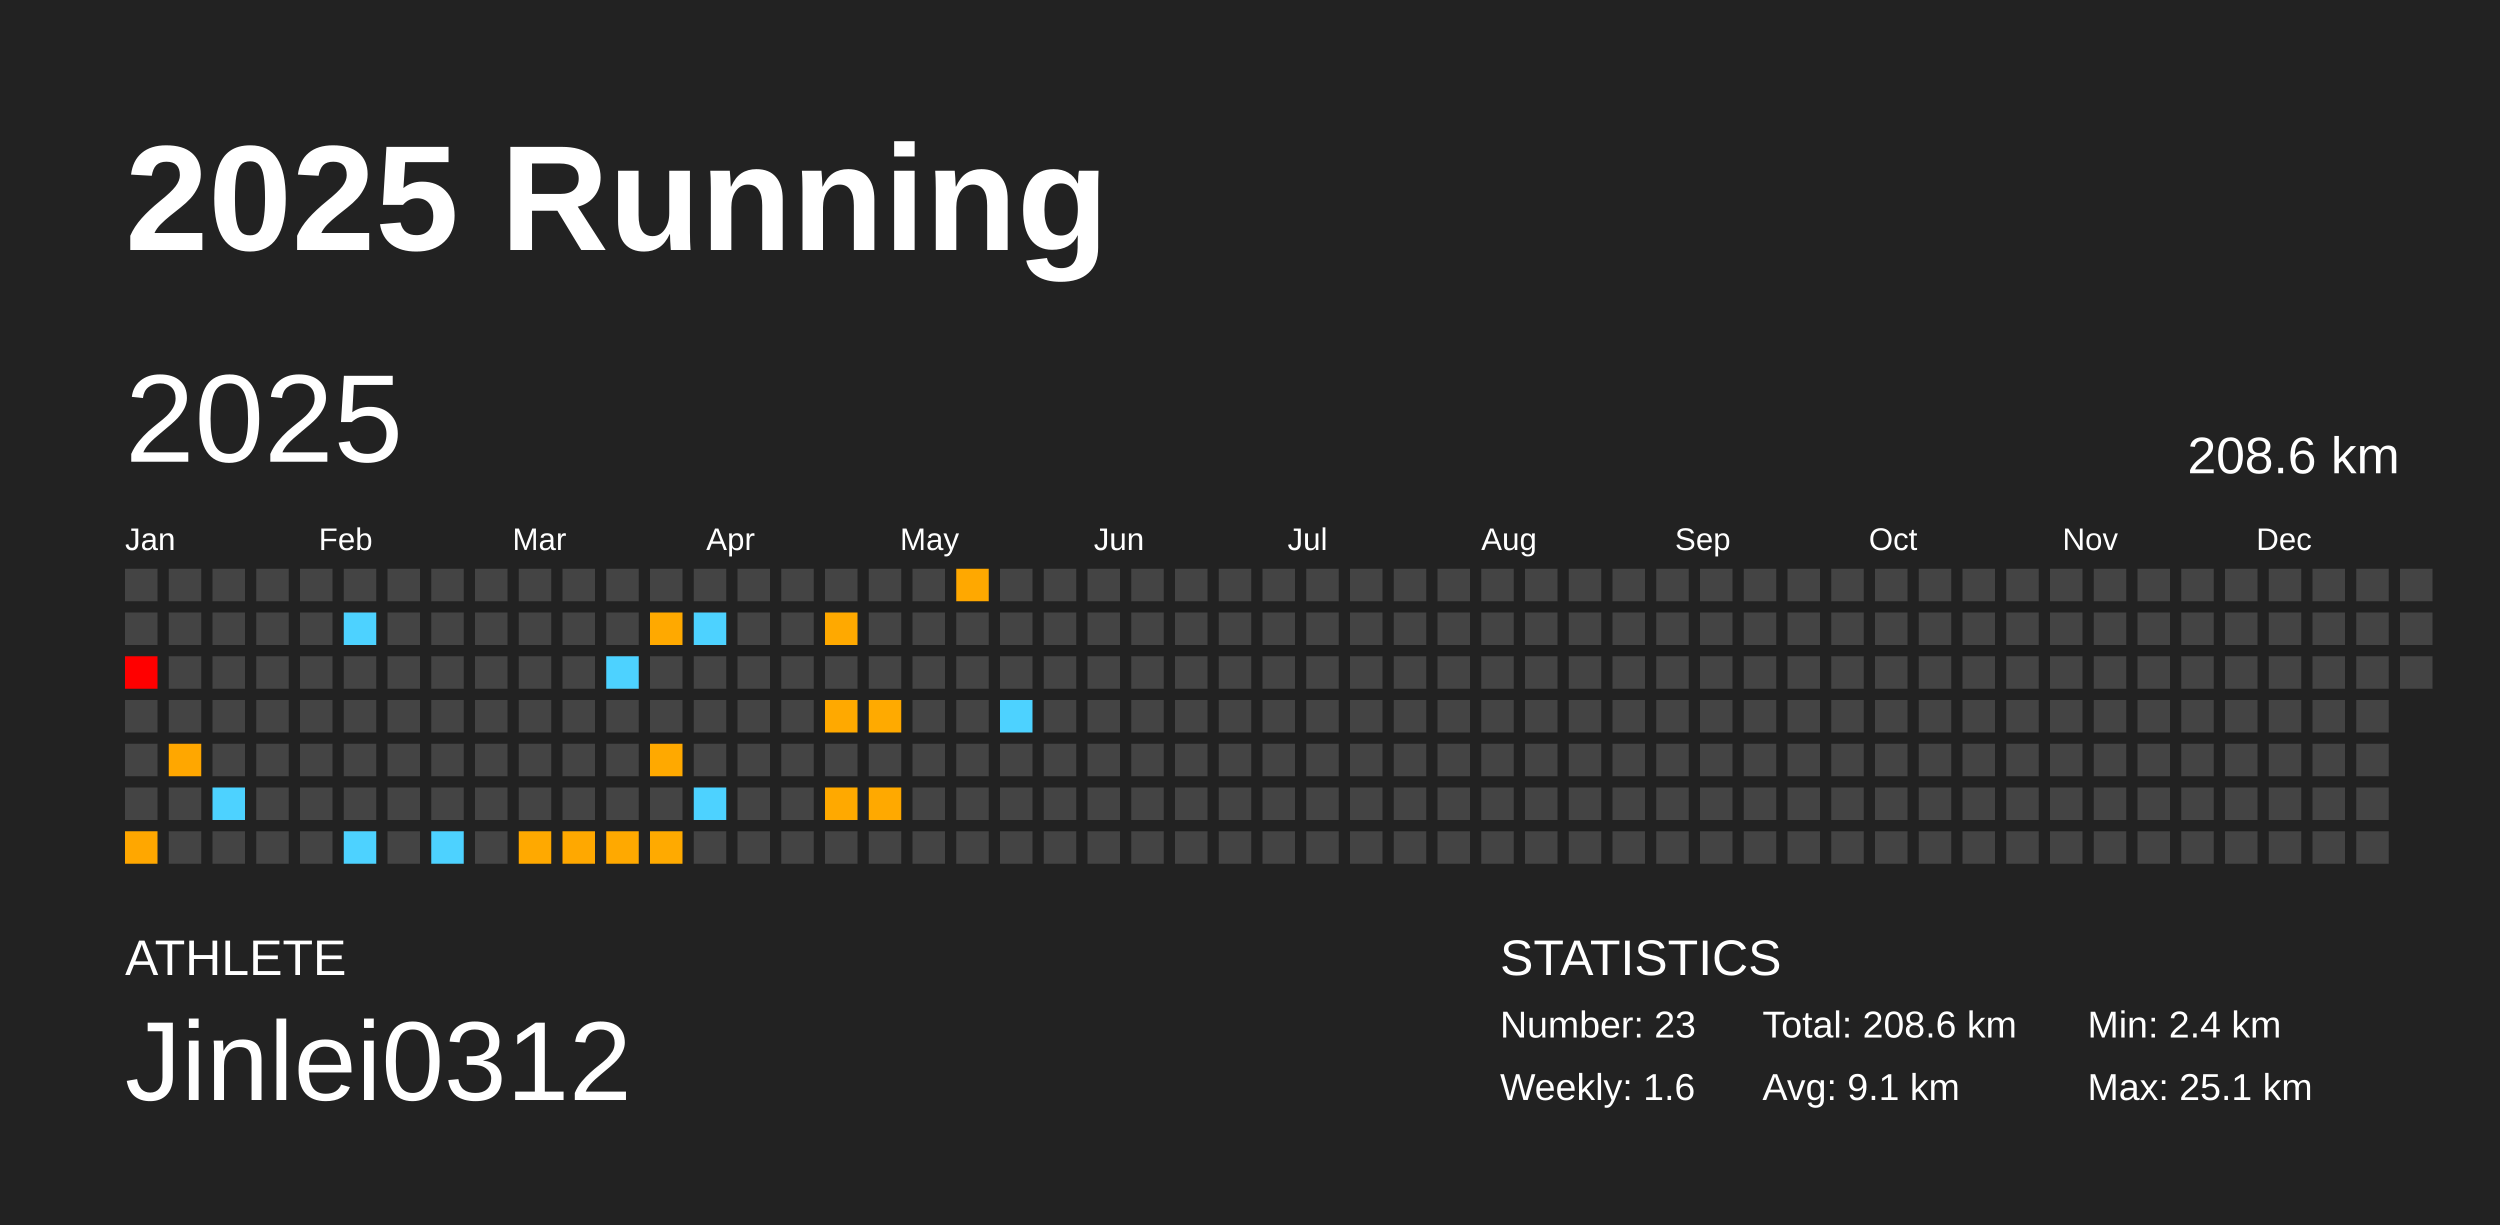
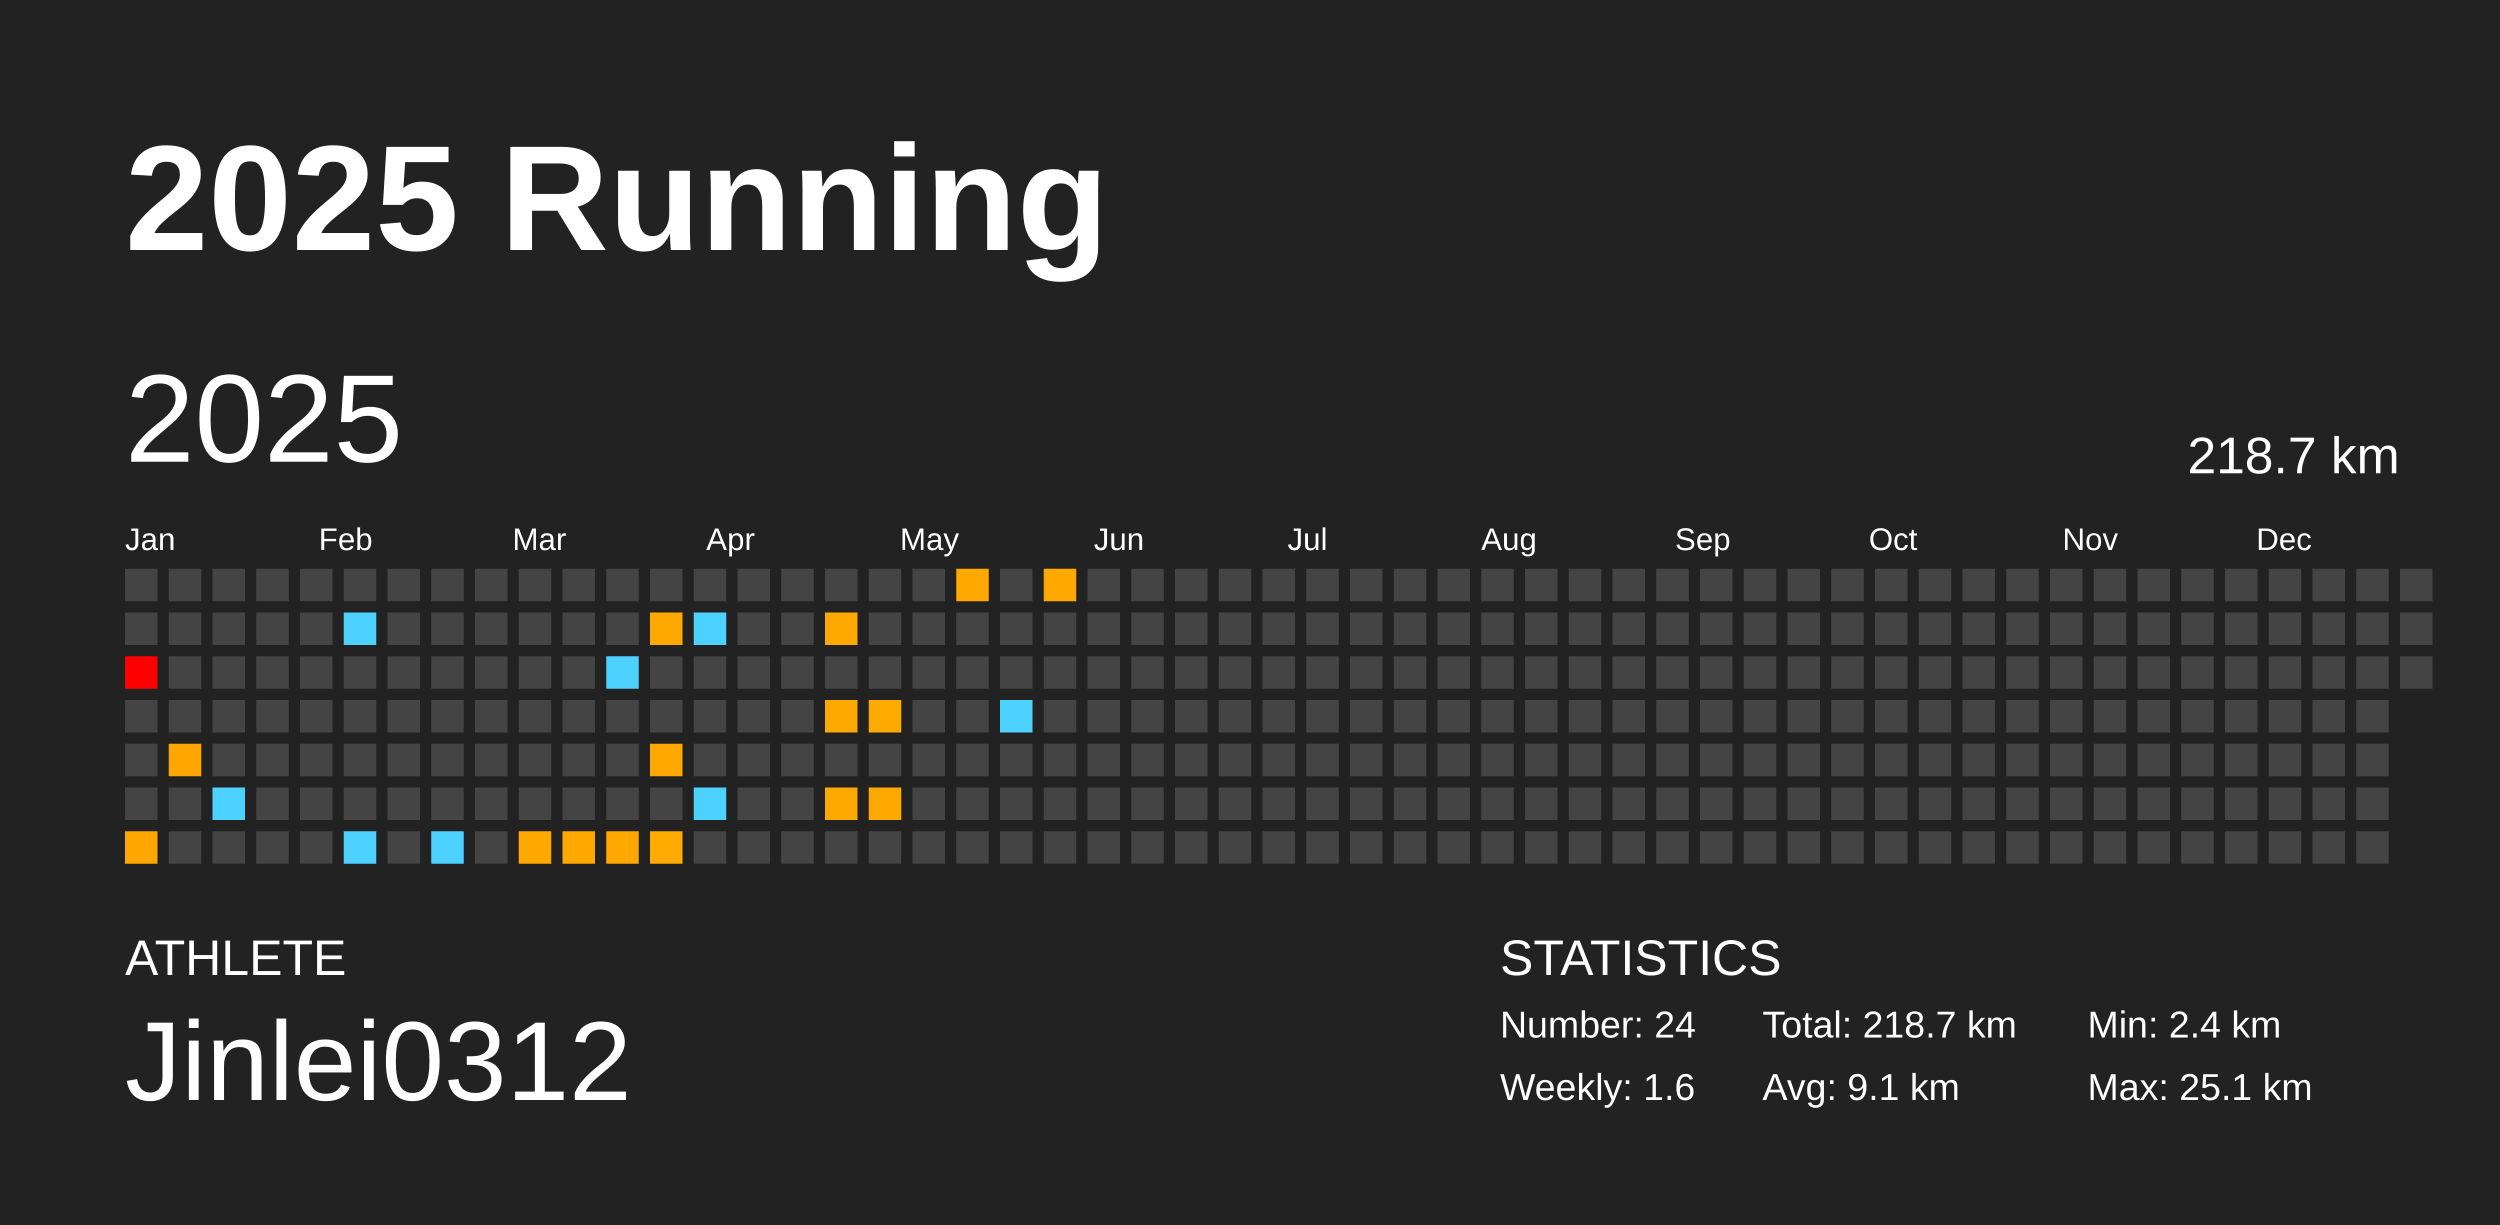
<svg xmlns="http://www.w3.org/2000/svg" baseProfile="full" height="98mm" version="1.1" viewBox="0,0,200,98" width="200mm">
  <defs />
  <rect fill="#222222" height="98" width="200" x="0" y="0" />
  <text fill="#FFFFFF" style="font-size:12px; font-family:Arial; font-weight:bold;" x="10" y="20">2025 Running</text>
  <text fill="#FFFFFF" style="font-size:4px; font-family:Arial" x="10" y="78">ATHLETE</text>
  <text fill="#FFFFFF" style="font-size:9px; font-family:Arial" x="10" y="88">Jinlei0312</text>
  <text fill="#FFFFFF" style="font-size:4px; font-family:Arial" x="120" y="78">STATISTICS</text>
-   <text fill="#FFFFFF" style="font-size:3px; font-family:Arial" x="120" y="83">Number: 23</text>
+   <text fill="#FFFFFF" style="font-size:3px; font-family:Arial" x="120" y="83">Number: 24</text>
  <text fill="#FFFFFF" style="font-size:3px; font-family:Arial" x="120" y="88">Weekly: 1.6</text>
-   <text fill="#FFFFFF" style="font-size:3px; font-family:Arial" x="141" y="83">Total: 208.6 km</text>
+   <text fill="#FFFFFF" style="font-size:3px; font-family:Arial" x="141" y="83">Total: 218.7 km</text>
  <text fill="#FFFFFF" style="font-size:3px; font-family:Arial" x="141" y="88">Avg: 9.1 km</text>
  <text fill="#FFFFFF" style="font-size:3px; font-family:Arial" x="167" y="83">Min: 2.4 km</text>
  <text fill="#FFFFFF" style="font-size:3px; font-family:Arial" x="167" y="88">Max: 25.1 km</text>
  <text dominant-baseline="hanging" fill="#FFFFFF" style="font-size:10.0px; font-family:Arial;" x="10" y="30">2025</text>
-   <text dominant-baseline="hanging" fill="#FFFFFF" style="font-size:4.125px; font-family:Arial;" x="175" y="35">208.6 km</text>
+   <text dominant-baseline="hanging" fill="#FFFFFF" style="font-size:4.125px; font-family:Arial;" x="175" y="35">218.7 km</text>
  <text fill="#FFFFFF" style="font-size:2.5px; font-family:Arial" x="10.0" y="44">Jan</text>
  <text fill="#FFFFFF" style="font-size:2.5px; font-family:Arial" x="25.5" y="44">Feb</text>
  <text fill="#FFFFFF" style="font-size:2.5px; font-family:Arial" x="41.0" y="44">Mar</text>
  <text fill="#FFFFFF" style="font-size:2.5px; font-family:Arial" x="56.5" y="44">Apr</text>
  <text fill="#FFFFFF" style="font-size:2.5px; font-family:Arial" x="72.0" y="44">May</text>
  <text fill="#FFFFFF" style="font-size:2.5px; font-family:Arial" x="87.5" y="44">Jun</text>
  <text fill="#FFFFFF" style="font-size:2.5px; font-family:Arial" x="103.0" y="44">Jul</text>
  <text fill="#FFFFFF" style="font-size:2.5px; font-family:Arial" x="118.5" y="44">Aug</text>
  <text fill="#FFFFFF" style="font-size:2.5px; font-family:Arial" x="134.0" y="44">Sep</text>
  <text fill="#FFFFFF" style="font-size:2.5px; font-family:Arial" x="149.5" y="44">Oct</text>
  <text fill="#FFFFFF" style="font-size:2.5px; font-family:Arial" x="165.0" y="44">Nov</text>
  <text fill="#FFFFFF" style="font-size:2.5px; font-family:Arial" x="180.5" y="44">Dec</text>
  <rect fill="#444444" height="2.6" width="2.6" x="10.0" y="45.5" />
  <rect fill="#444444" height="2.6" width="2.6" x="10.0" y="49.0" />
  <rect fill="red" height="2.6" width="2.6" x="10.0" y="52.5" />
  <rect fill="#444444" height="2.6" width="2.6" x="10.0" y="56.0" />
  <rect fill="#444444" height="2.6" width="2.6" x="10.0" y="59.5" />
  <rect fill="#444444" height="2.6" width="2.6" x="10.0" y="63.0" />
  <rect fill="#ffa700" height="2.6" width="2.6" x="10.0" y="66.5" />
  <rect fill="#444444" height="2.6" width="2.6" x="13.5" y="45.5" />
  <rect fill="#444444" height="2.6" width="2.6" x="13.5" y="49.0" />
  <rect fill="#444444" height="2.6" width="2.6" x="13.5" y="52.5" />
  <rect fill="#444444" height="2.6" width="2.6" x="13.5" y="56.0" />
  <rect fill="#ffa700" height="2.6" width="2.6" x="13.5" y="59.5" />
  <rect fill="#444444" height="2.6" width="2.6" x="13.5" y="63.0" />
  <rect fill="#444444" height="2.6" width="2.6" x="13.5" y="66.5" />
  <rect fill="#444444" height="2.6" width="2.6" x="17.0" y="45.5" />
  <rect fill="#444444" height="2.6" width="2.6" x="17.0" y="49.0" />
  <rect fill="#444444" height="2.6" width="2.6" x="17.0" y="52.5" />
  <rect fill="#444444" height="2.6" width="2.6" x="17.0" y="56.0" />
  <rect fill="#444444" height="2.6" width="2.6" x="17.0" y="59.5" />
  <rect fill="#4dd2ff" height="2.6" width="2.6" x="17.0" y="63.0" />
  <rect fill="#444444" height="2.6" width="2.6" x="17.0" y="66.5" />
  <rect fill="#444444" height="2.6" width="2.6" x="20.5" y="45.5" />
  <rect fill="#444444" height="2.6" width="2.6" x="20.5" y="49.0" />
  <rect fill="#444444" height="2.6" width="2.6" x="20.5" y="52.5" />
  <rect fill="#444444" height="2.6" width="2.6" x="20.5" y="56.0" />
  <rect fill="#444444" height="2.6" width="2.6" x="20.5" y="59.5" />
  <rect fill="#444444" height="2.6" width="2.6" x="20.5" y="63.0" />
  <rect fill="#444444" height="2.6" width="2.6" x="20.5" y="66.5" />
  <rect fill="#444444" height="2.6" width="2.6" x="24.0" y="45.5" />
  <rect fill="#444444" height="2.6" width="2.6" x="24.0" y="49.0" />
  <rect fill="#444444" height="2.6" width="2.6" x="24.0" y="52.5" />
  <rect fill="#444444" height="2.6" width="2.6" x="24.0" y="56.0" />
  <rect fill="#444444" height="2.6" width="2.6" x="24.0" y="59.5" />
  <rect fill="#444444" height="2.6" width="2.6" x="24.0" y="63.0" />
  <rect fill="#444444" height="2.6" width="2.6" x="24.0" y="66.5" />
  <rect fill="#444444" height="2.6" width="2.6" x="27.5" y="45.5" />
  <rect fill="#4dd2ff" height="2.6" width="2.6" x="27.5" y="49.0" />
  <rect fill="#444444" height="2.6" width="2.6" x="27.5" y="52.5" />
  <rect fill="#444444" height="2.6" width="2.6" x="27.5" y="56.0" />
  <rect fill="#444444" height="2.6" width="2.6" x="27.5" y="59.5" />
  <rect fill="#444444" height="2.6" width="2.6" x="27.5" y="63.0" />
  <rect fill="#4dd2ff" height="2.6" width="2.6" x="27.5" y="66.5" />
  <rect fill="#444444" height="2.6" width="2.6" x="31.0" y="45.5" />
  <rect fill="#444444" height="2.6" width="2.6" x="31.0" y="49.0" />
  <rect fill="#444444" height="2.6" width="2.6" x="31.0" y="52.5" />
  <rect fill="#444444" height="2.6" width="2.6" x="31.0" y="56.0" />
  <rect fill="#444444" height="2.6" width="2.6" x="31.0" y="59.5" />
  <rect fill="#444444" height="2.6" width="2.6" x="31.0" y="63.0" />
  <rect fill="#444444" height="2.6" width="2.6" x="31.0" y="66.5" />
  <rect fill="#444444" height="2.6" width="2.6" x="34.5" y="45.5" />
  <rect fill="#444444" height="2.6" width="2.6" x="34.5" y="49.0" />
  <rect fill="#444444" height="2.6" width="2.6" x="34.5" y="52.5" />
  <rect fill="#444444" height="2.6" width="2.6" x="34.5" y="56.0" />
  <rect fill="#444444" height="2.6" width="2.6" x="34.5" y="59.5" />
  <rect fill="#444444" height="2.6" width="2.6" x="34.5" y="63.0" />
  <rect fill="#4dd2ff" height="2.6" width="2.6" x="34.5" y="66.5" />
  <rect fill="#444444" height="2.6" width="2.6" x="38.0" y="45.5" />
  <rect fill="#444444" height="2.6" width="2.6" x="38.0" y="49.0" />
  <rect fill="#444444" height="2.6" width="2.6" x="38.0" y="52.5" />
  <rect fill="#444444" height="2.6" width="2.6" x="38.0" y="56.0" />
  <rect fill="#444444" height="2.6" width="2.6" x="38.0" y="59.5" />
  <rect fill="#444444" height="2.6" width="2.6" x="38.0" y="63.0" />
  <rect fill="#444444" height="2.6" width="2.6" x="38.0" y="66.5" />
  <rect fill="#444444" height="2.6" width="2.6" x="41.5" y="45.5" />
  <rect fill="#444444" height="2.6" width="2.6" x="41.5" y="49.0" />
  <rect fill="#444444" height="2.6" width="2.6" x="41.5" y="52.5" />
  <rect fill="#444444" height="2.6" width="2.6" x="41.5" y="56.0" />
  <rect fill="#444444" height="2.6" width="2.6" x="41.5" y="59.5" />
  <rect fill="#444444" height="2.6" width="2.6" x="41.5" y="63.0" />
  <rect fill="#ffa900" height="2.6" width="2.6" x="41.5" y="66.5" />
  <rect fill="#444444" height="2.6" width="2.6" x="45.0" y="45.5" />
  <rect fill="#444444" height="2.6" width="2.6" x="45.0" y="49.0" />
  <rect fill="#444444" height="2.6" width="2.6" x="45.0" y="52.5" />
  <rect fill="#444444" height="2.6" width="2.6" x="45.0" y="56.0" />
  <rect fill="#444444" height="2.6" width="2.6" x="45.0" y="59.5" />
  <rect fill="#444444" height="2.6" width="2.6" x="45.0" y="63.0" />
  <rect fill="#ffa800" height="2.6" width="2.6" x="45.0" y="66.5" />
  <rect fill="#444444" height="2.6" width="2.6" x="48.5" y="45.5" />
  <rect fill="#444444" height="2.6" width="2.6" x="48.5" y="49.0" />
  <rect fill="#4dd2ff" height="2.6" width="2.6" x="48.5" y="52.5" />
  <rect fill="#444444" height="2.6" width="2.6" x="48.5" y="56.0" />
  <rect fill="#444444" height="2.6" width="2.6" x="48.5" y="59.5" />
  <rect fill="#444444" height="2.6" width="2.6" x="48.5" y="63.0" />
  <rect fill="#ffa900" height="2.6" width="2.6" x="48.5" y="66.5" />
  <rect fill="#444444" height="2.6" width="2.6" x="52.0" y="45.5" />
  <rect fill="#ffa900" height="2.6" width="2.6" x="52.0" y="49.0" />
  <rect fill="#444444" height="2.6" width="2.6" x="52.0" y="52.5" />
  <rect fill="#444444" height="2.6" width="2.6" x="52.0" y="56.0" />
  <rect fill="#ffa900" height="2.6" width="2.6" x="52.0" y="59.5" />
  <rect fill="#444444" height="2.6" width="2.6" x="52.0" y="63.0" />
  <rect fill="#ffaa00" height="2.6" width="2.6" x="52.0" y="66.5" />
  <rect fill="#444444" height="2.6" width="2.6" x="55.5" y="45.5" />
  <rect fill="#4dd2ff" height="2.6" width="2.6" x="55.5" y="49.0" />
  <rect fill="#444444" height="2.6" width="2.6" x="55.5" y="52.5" />
  <rect fill="#444444" height="2.6" width="2.6" x="55.5" y="56.0" />
  <rect fill="#444444" height="2.6" width="2.6" x="55.5" y="59.5" />
  <rect fill="#4dd2ff" height="2.6" width="2.6" x="55.5" y="63.0" />
  <rect fill="#444444" height="2.6" width="2.6" x="55.5" y="66.5" />
  <rect fill="#444444" height="2.6" width="2.6" x="59.0" y="45.5" />
  <rect fill="#444444" height="2.6" width="2.6" x="59.0" y="49.0" />
  <rect fill="#444444" height="2.6" width="2.6" x="59.0" y="52.5" />
  <rect fill="#444444" height="2.6" width="2.6" x="59.0" y="56.0" />
  <rect fill="#444444" height="2.6" width="2.6" x="59.0" y="59.5" />
  <rect fill="#444444" height="2.6" width="2.6" x="59.0" y="63.0" />
  <rect fill="#444444" height="2.6" width="2.6" x="59.0" y="66.5" />
  <rect fill="#444444" height="2.6" width="2.6" x="62.5" y="45.5" />
  <rect fill="#444444" height="2.6" width="2.6" x="62.5" y="49.0" />
  <rect fill="#444444" height="2.6" width="2.6" x="62.5" y="52.5" />
  <rect fill="#444444" height="2.6" width="2.6" x="62.5" y="56.0" />
  <rect fill="#444444" height="2.6" width="2.6" x="62.5" y="59.5" />
  <rect fill="#444444" height="2.6" width="2.6" x="62.5" y="63.0" />
  <rect fill="#444444" height="2.6" width="2.6" x="62.5" y="66.5" />
  <rect fill="#444444" height="2.6" width="2.6" x="66.0" y="45.5" />
  <rect fill="#ffa900" height="2.6" width="2.6" x="66.0" y="49.0" />
  <rect fill="#444444" height="2.6" width="2.6" x="66.0" y="52.5" />
  <rect fill="#ffa900" height="2.6" width="2.6" x="66.0" y="56.0" />
  <rect fill="#444444" height="2.6" width="2.6" x="66.0" y="59.5" />
  <rect fill="#ffa900" height="2.6" width="2.6" x="66.0" y="63.0" />
  <rect fill="#444444" height="2.6" width="2.6" x="66.0" y="66.5" />
  <rect fill="#444444" height="2.6" width="2.6" x="69.5" y="45.5" />
  <rect fill="#444444" height="2.6" width="2.6" x="69.5" y="49.0" />
  <rect fill="#444444" height="2.6" width="2.6" x="69.5" y="52.5" />
  <rect fill="#ffaa00" height="2.6" width="2.6" x="69.5" y="56.0" />
  <rect fill="#444444" height="2.6" width="2.6" x="69.5" y="59.5" />
  <rect fill="#ffa900" height="2.6" width="2.6" x="69.5" y="63.0" />
  <rect fill="#444444" height="2.6" width="2.6" x="69.5" y="66.5" />
  <rect fill="#444444" height="2.6" width="2.6" x="73.0" y="45.5" />
  <rect fill="#444444" height="2.6" width="2.6" x="73.0" y="49.0" />
  <rect fill="#444444" height="2.6" width="2.6" x="73.0" y="52.5" />
  <rect fill="#444444" height="2.6" width="2.6" x="73.0" y="56.0" />
  <rect fill="#444444" height="2.6" width="2.6" x="73.0" y="59.5" />
  <rect fill="#444444" height="2.6" width="2.6" x="73.0" y="63.0" />
  <rect fill="#444444" height="2.6" width="2.6" x="73.0" y="66.5" />
  <rect fill="#ffa800" height="2.6" width="2.6" x="76.5" y="45.5" />
  <rect fill="#444444" height="2.6" width="2.6" x="76.5" y="49.0" />
  <rect fill="#444444" height="2.6" width="2.6" x="76.5" y="52.5" />
  <rect fill="#444444" height="2.6" width="2.6" x="76.5" y="56.0" />
  <rect fill="#444444" height="2.6" width="2.6" x="76.5" y="59.5" />
  <rect fill="#444444" height="2.6" width="2.6" x="76.5" y="63.0" />
  <rect fill="#444444" height="2.6" width="2.6" x="76.5" y="66.5" />
  <rect fill="#444444" height="2.6" width="2.6" x="80.0" y="45.5" />
  <rect fill="#444444" height="2.6" width="2.6" x="80.0" y="49.0" />
  <rect fill="#444444" height="2.6" width="2.6" x="80.0" y="52.5" />
  <rect fill="#4dd2ff" height="2.6" width="2.6" x="80.0" y="56.0" />
  <rect fill="#444444" height="2.6" width="2.6" x="80.0" y="59.5" />
  <rect fill="#444444" height="2.6" width="2.6" x="80.0" y="63.0" />
  <rect fill="#444444" height="2.6" width="2.6" x="80.0" y="66.5" />
-   <rect fill="#444444" height="2.6" width="2.6" x="83.5" y="45.5" />
+   <rect fill="#ffa900" height="2.6" width="2.6" x="83.5" y="45.5" />
  <rect fill="#444444" height="2.6" width="2.6" x="83.5" y="49.0" />
  <rect fill="#444444" height="2.6" width="2.6" x="83.5" y="52.5" />
  <rect fill="#444444" height="2.6" width="2.6" x="83.5" y="56.0" />
  <rect fill="#444444" height="2.6" width="2.6" x="83.5" y="59.5" />
  <rect fill="#444444" height="2.6" width="2.6" x="83.5" y="63.0" />
  <rect fill="#444444" height="2.6" width="2.6" x="83.5" y="66.5" />
  <rect fill="#444444" height="2.6" width="2.6" x="87.0" y="45.5" />
  <rect fill="#444444" height="2.6" width="2.6" x="87.0" y="49.0" />
  <rect fill="#444444" height="2.6" width="2.6" x="87.0" y="52.5" />
  <rect fill="#444444" height="2.6" width="2.6" x="87.0" y="56.0" />
  <rect fill="#444444" height="2.6" width="2.6" x="87.0" y="59.5" />
  <rect fill="#444444" height="2.6" width="2.6" x="87.0" y="63.0" />
  <rect fill="#444444" height="2.6" width="2.6" x="87.0" y="66.5" />
  <rect fill="#444444" height="2.6" width="2.6" x="90.5" y="45.5" />
  <rect fill="#444444" height="2.6" width="2.6" x="90.5" y="49.0" />
  <rect fill="#444444" height="2.6" width="2.6" x="90.5" y="52.5" />
  <rect fill="#444444" height="2.6" width="2.6" x="90.5" y="56.0" />
  <rect fill="#444444" height="2.6" width="2.6" x="90.5" y="59.5" />
  <rect fill="#444444" height="2.6" width="2.6" x="90.5" y="63.0" />
  <rect fill="#444444" height="2.6" width="2.6" x="90.5" y="66.5" />
  <rect fill="#444444" height="2.6" width="2.6" x="94.0" y="45.5" />
  <rect fill="#444444" height="2.6" width="2.6" x="94.0" y="49.0" />
  <rect fill="#444444" height="2.6" width="2.6" x="94.0" y="52.5" />
  <rect fill="#444444" height="2.6" width="2.6" x="94.0" y="56.0" />
  <rect fill="#444444" height="2.6" width="2.6" x="94.0" y="59.5" />
  <rect fill="#444444" height="2.6" width="2.6" x="94.0" y="63.0" />
  <rect fill="#444444" height="2.6" width="2.6" x="94.0" y="66.5" />
  <rect fill="#444444" height="2.6" width="2.6" x="97.5" y="45.5" />
  <rect fill="#444444" height="2.6" width="2.6" x="97.5" y="49.0" />
  <rect fill="#444444" height="2.6" width="2.6" x="97.5" y="52.5" />
  <rect fill="#444444" height="2.6" width="2.6" x="97.5" y="56.0" />
  <rect fill="#444444" height="2.6" width="2.6" x="97.5" y="59.5" />
  <rect fill="#444444" height="2.6" width="2.6" x="97.5" y="63.0" />
  <rect fill="#444444" height="2.6" width="2.6" x="97.5" y="66.5" />
  <rect fill="#444444" height="2.6" width="2.6" x="101.0" y="45.5" />
  <rect fill="#444444" height="2.6" width="2.6" x="101.0" y="49.0" />
  <rect fill="#444444" height="2.6" width="2.6" x="101.0" y="52.5" />
  <rect fill="#444444" height="2.6" width="2.6" x="101.0" y="56.0" />
  <rect fill="#444444" height="2.6" width="2.6" x="101.0" y="59.5" />
  <rect fill="#444444" height="2.6" width="2.6" x="101.0" y="63.0" />
  <rect fill="#444444" height="2.6" width="2.6" x="101.0" y="66.5" />
  <rect fill="#444444" height="2.6" width="2.6" x="104.5" y="45.5" />
  <rect fill="#444444" height="2.6" width="2.6" x="104.5" y="49.0" />
  <rect fill="#444444" height="2.6" width="2.6" x="104.5" y="52.5" />
  <rect fill="#444444" height="2.6" width="2.6" x="104.5" y="56.0" />
  <rect fill="#444444" height="2.6" width="2.6" x="104.5" y="59.5" />
  <rect fill="#444444" height="2.6" width="2.6" x="104.5" y="63.0" />
  <rect fill="#444444" height="2.6" width="2.6" x="104.5" y="66.5" />
  <rect fill="#444444" height="2.6" width="2.6" x="108.0" y="45.5" />
  <rect fill="#444444" height="2.6" width="2.6" x="108.0" y="49.0" />
  <rect fill="#444444" height="2.6" width="2.6" x="108.0" y="52.5" />
  <rect fill="#444444" height="2.6" width="2.6" x="108.0" y="56.0" />
  <rect fill="#444444" height="2.6" width="2.6" x="108.0" y="59.5" />
  <rect fill="#444444" height="2.6" width="2.6" x="108.0" y="63.0" />
  <rect fill="#444444" height="2.6" width="2.6" x="108.0" y="66.5" />
  <rect fill="#444444" height="2.6" width="2.6" x="111.5" y="45.5" />
  <rect fill="#444444" height="2.6" width="2.6" x="111.5" y="49.0" />
  <rect fill="#444444" height="2.6" width="2.6" x="111.5" y="52.5" />
  <rect fill="#444444" height="2.6" width="2.6" x="111.5" y="56.0" />
  <rect fill="#444444" height="2.6" width="2.6" x="111.5" y="59.5" />
  <rect fill="#444444" height="2.6" width="2.6" x="111.5" y="63.0" />
  <rect fill="#444444" height="2.6" width="2.6" x="111.5" y="66.5" />
  <rect fill="#444444" height="2.6" width="2.6" x="115.0" y="45.5" />
  <rect fill="#444444" height="2.6" width="2.6" x="115.0" y="49.0" />
  <rect fill="#444444" height="2.6" width="2.6" x="115.0" y="52.5" />
  <rect fill="#444444" height="2.6" width="2.6" x="115.0" y="56.0" />
  <rect fill="#444444" height="2.6" width="2.6" x="115.0" y="59.5" />
  <rect fill="#444444" height="2.6" width="2.6" x="115.0" y="63.0" />
  <rect fill="#444444" height="2.6" width="2.6" x="115.0" y="66.5" />
  <rect fill="#444444" height="2.6" width="2.6" x="118.5" y="45.5" />
  <rect fill="#444444" height="2.6" width="2.6" x="118.5" y="49.0" />
  <rect fill="#444444" height="2.6" width="2.6" x="118.5" y="52.5" />
  <rect fill="#444444" height="2.6" width="2.6" x="118.5" y="56.0" />
  <rect fill="#444444" height="2.6" width="2.6" x="118.5" y="59.5" />
  <rect fill="#444444" height="2.6" width="2.6" x="118.5" y="63.0" />
  <rect fill="#444444" height="2.6" width="2.6" x="118.5" y="66.5" />
  <rect fill="#444444" height="2.6" width="2.6" x="122.0" y="45.5" />
  <rect fill="#444444" height="2.6" width="2.6" x="122.0" y="49.0" />
  <rect fill="#444444" height="2.6" width="2.6" x="122.0" y="52.5" />
  <rect fill="#444444" height="2.6" width="2.6" x="122.0" y="56.0" />
  <rect fill="#444444" height="2.6" width="2.6" x="122.0" y="59.5" />
  <rect fill="#444444" height="2.6" width="2.6" x="122.0" y="63.0" />
  <rect fill="#444444" height="2.6" width="2.6" x="122.0" y="66.5" />
  <rect fill="#444444" height="2.6" width="2.6" x="125.5" y="45.5" />
  <rect fill="#444444" height="2.6" width="2.6" x="125.5" y="49.0" />
  <rect fill="#444444" height="2.6" width="2.6" x="125.5" y="52.5" />
  <rect fill="#444444" height="2.6" width="2.6" x="125.5" y="56.0" />
  <rect fill="#444444" height="2.6" width="2.6" x="125.5" y="59.5" />
  <rect fill="#444444" height="2.6" width="2.6" x="125.5" y="63.0" />
  <rect fill="#444444" height="2.6" width="2.6" x="125.5" y="66.5" />
  <rect fill="#444444" height="2.6" width="2.6" x="129.0" y="45.5" />
  <rect fill="#444444" height="2.6" width="2.6" x="129.0" y="49.0" />
  <rect fill="#444444" height="2.6" width="2.6" x="129.0" y="52.5" />
  <rect fill="#444444" height="2.6" width="2.6" x="129.0" y="56.0" />
  <rect fill="#444444" height="2.6" width="2.6" x="129.0" y="59.5" />
  <rect fill="#444444" height="2.6" width="2.6" x="129.0" y="63.0" />
  <rect fill="#444444" height="2.6" width="2.6" x="129.0" y="66.5" />
  <rect fill="#444444" height="2.6" width="2.6" x="132.5" y="45.5" />
  <rect fill="#444444" height="2.6" width="2.6" x="132.5" y="49.0" />
  <rect fill="#444444" height="2.6" width="2.6" x="132.5" y="52.5" />
  <rect fill="#444444" height="2.6" width="2.6" x="132.5" y="56.0" />
  <rect fill="#444444" height="2.6" width="2.6" x="132.5" y="59.5" />
  <rect fill="#444444" height="2.6" width="2.6" x="132.5" y="63.0" />
  <rect fill="#444444" height="2.6" width="2.6" x="132.5" y="66.5" />
  <rect fill="#444444" height="2.6" width="2.6" x="136.0" y="45.5" />
  <rect fill="#444444" height="2.6" width="2.6" x="136.0" y="49.0" />
  <rect fill="#444444" height="2.6" width="2.6" x="136.0" y="52.5" />
  <rect fill="#444444" height="2.6" width="2.6" x="136.0" y="56.0" />
  <rect fill="#444444" height="2.6" width="2.6" x="136.0" y="59.5" />
  <rect fill="#444444" height="2.6" width="2.6" x="136.0" y="63.0" />
  <rect fill="#444444" height="2.6" width="2.6" x="136.0" y="66.5" />
  <rect fill="#444444" height="2.6" width="2.6" x="139.5" y="45.5" />
  <rect fill="#444444" height="2.6" width="2.6" x="139.5" y="49.0" />
  <rect fill="#444444" height="2.6" width="2.6" x="139.5" y="52.5" />
  <rect fill="#444444" height="2.6" width="2.6" x="139.5" y="56.0" />
  <rect fill="#444444" height="2.6" width="2.6" x="139.5" y="59.5" />
  <rect fill="#444444" height="2.6" width="2.6" x="139.5" y="63.0" />
  <rect fill="#444444" height="2.6" width="2.6" x="139.5" y="66.5" />
  <rect fill="#444444" height="2.6" width="2.6" x="143.0" y="45.5" />
  <rect fill="#444444" height="2.6" width="2.6" x="143.0" y="49.0" />
  <rect fill="#444444" height="2.6" width="2.6" x="143.0" y="52.5" />
  <rect fill="#444444" height="2.6" width="2.6" x="143.0" y="56.0" />
  <rect fill="#444444" height="2.6" width="2.6" x="143.0" y="59.5" />
  <rect fill="#444444" height="2.6" width="2.6" x="143.0" y="63.0" />
  <rect fill="#444444" height="2.6" width="2.6" x="143.0" y="66.5" />
  <rect fill="#444444" height="2.6" width="2.6" x="146.5" y="45.5" />
  <rect fill="#444444" height="2.6" width="2.6" x="146.5" y="49.0" />
  <rect fill="#444444" height="2.6" width="2.6" x="146.5" y="52.5" />
  <rect fill="#444444" height="2.6" width="2.6" x="146.5" y="56.0" />
  <rect fill="#444444" height="2.6" width="2.6" x="146.5" y="59.5" />
  <rect fill="#444444" height="2.6" width="2.6" x="146.5" y="63.0" />
  <rect fill="#444444" height="2.6" width="2.6" x="146.5" y="66.5" />
  <rect fill="#444444" height="2.6" width="2.6" x="150.0" y="45.5" />
  <rect fill="#444444" height="2.6" width="2.6" x="150.0" y="49.0" />
  <rect fill="#444444" height="2.6" width="2.6" x="150.0" y="52.5" />
  <rect fill="#444444" height="2.6" width="2.6" x="150.0" y="56.0" />
  <rect fill="#444444" height="2.6" width="2.6" x="150.0" y="59.5" />
  <rect fill="#444444" height="2.6" width="2.6" x="150.0" y="63.0" />
  <rect fill="#444444" height="2.6" width="2.6" x="150.0" y="66.5" />
  <rect fill="#444444" height="2.6" width="2.6" x="153.5" y="45.5" />
  <rect fill="#444444" height="2.6" width="2.6" x="153.5" y="49.0" />
  <rect fill="#444444" height="2.6" width="2.6" x="153.5" y="52.5" />
  <rect fill="#444444" height="2.6" width="2.6" x="153.5" y="56.0" />
  <rect fill="#444444" height="2.6" width="2.6" x="153.5" y="59.5" />
  <rect fill="#444444" height="2.6" width="2.6" x="153.5" y="63.0" />
  <rect fill="#444444" height="2.6" width="2.6" x="153.5" y="66.5" />
  <rect fill="#444444" height="2.6" width="2.6" x="157.0" y="45.5" />
  <rect fill="#444444" height="2.6" width="2.6" x="157.0" y="49.0" />
  <rect fill="#444444" height="2.6" width="2.6" x="157.0" y="52.5" />
  <rect fill="#444444" height="2.6" width="2.6" x="157.0" y="56.0" />
  <rect fill="#444444" height="2.6" width="2.6" x="157.0" y="59.5" />
  <rect fill="#444444" height="2.6" width="2.6" x="157.0" y="63.0" />
  <rect fill="#444444" height="2.6" width="2.6" x="157.0" y="66.5" />
  <rect fill="#444444" height="2.6" width="2.6" x="160.5" y="45.5" />
  <rect fill="#444444" height="2.6" width="2.6" x="160.5" y="49.0" />
  <rect fill="#444444" height="2.6" width="2.6" x="160.5" y="52.5" />
  <rect fill="#444444" height="2.6" width="2.6" x="160.5" y="56.0" />
  <rect fill="#444444" height="2.6" width="2.6" x="160.5" y="59.5" />
  <rect fill="#444444" height="2.6" width="2.6" x="160.5" y="63.0" />
  <rect fill="#444444" height="2.6" width="2.6" x="160.5" y="66.5" />
  <rect fill="#444444" height="2.6" width="2.6" x="164.0" y="45.5" />
  <rect fill="#444444" height="2.6" width="2.6" x="164.0" y="49.0" />
  <rect fill="#444444" height="2.6" width="2.6" x="164.0" y="52.5" />
  <rect fill="#444444" height="2.6" width="2.6" x="164.0" y="56.0" />
  <rect fill="#444444" height="2.6" width="2.6" x="164.0" y="59.5" />
  <rect fill="#444444" height="2.6" width="2.6" x="164.0" y="63.0" />
  <rect fill="#444444" height="2.6" width="2.6" x="164.0" y="66.5" />
  <rect fill="#444444" height="2.6" width="2.6" x="167.5" y="45.5" />
  <rect fill="#444444" height="2.6" width="2.6" x="167.5" y="49.0" />
  <rect fill="#444444" height="2.6" width="2.6" x="167.5" y="52.5" />
  <rect fill="#444444" height="2.6" width="2.6" x="167.5" y="56.0" />
  <rect fill="#444444" height="2.6" width="2.6" x="167.5" y="59.5" />
  <rect fill="#444444" height="2.6" width="2.6" x="167.5" y="63.0" />
  <rect fill="#444444" height="2.6" width="2.6" x="167.5" y="66.5" />
  <rect fill="#444444" height="2.6" width="2.6" x="171.0" y="45.5" />
  <rect fill="#444444" height="2.6" width="2.6" x="171.0" y="49.0" />
  <rect fill="#444444" height="2.6" width="2.6" x="171.0" y="52.5" />
  <rect fill="#444444" height="2.6" width="2.6" x="171.0" y="56.0" />
  <rect fill="#444444" height="2.6" width="2.6" x="171.0" y="59.5" />
  <rect fill="#444444" height="2.6" width="2.6" x="171.0" y="63.0" />
  <rect fill="#444444" height="2.6" width="2.6" x="171.0" y="66.5" />
  <rect fill="#444444" height="2.6" width="2.6" x="174.5" y="45.5" />
  <rect fill="#444444" height="2.6" width="2.6" x="174.5" y="49.0" />
  <rect fill="#444444" height="2.6" width="2.6" x="174.5" y="52.5" />
  <rect fill="#444444" height="2.6" width="2.6" x="174.5" y="56.0" />
  <rect fill="#444444" height="2.6" width="2.6" x="174.5" y="59.5" />
  <rect fill="#444444" height="2.6" width="2.6" x="174.5" y="63.0" />
  <rect fill="#444444" height="2.6" width="2.6" x="174.5" y="66.5" />
  <rect fill="#444444" height="2.6" width="2.6" x="178.0" y="45.5" />
  <rect fill="#444444" height="2.6" width="2.6" x="178.0" y="49.0" />
  <rect fill="#444444" height="2.6" width="2.6" x="178.0" y="52.5" />
  <rect fill="#444444" height="2.6" width="2.6" x="178.0" y="56.0" />
  <rect fill="#444444" height="2.6" width="2.6" x="178.0" y="59.5" />
  <rect fill="#444444" height="2.6" width="2.6" x="178.0" y="63.0" />
  <rect fill="#444444" height="2.6" width="2.6" x="178.0" y="66.5" />
  <rect fill="#444444" height="2.6" width="2.6" x="181.5" y="45.5" />
  <rect fill="#444444" height="2.6" width="2.6" x="181.5" y="49.0" />
  <rect fill="#444444" height="2.6" width="2.6" x="181.5" y="52.5" />
  <rect fill="#444444" height="2.6" width="2.6" x="181.5" y="56.0" />
  <rect fill="#444444" height="2.6" width="2.6" x="181.5" y="59.5" />
  <rect fill="#444444" height="2.6" width="2.6" x="181.5" y="63.0" />
  <rect fill="#444444" height="2.6" width="2.6" x="181.5" y="66.5" />
  <rect fill="#444444" height="2.6" width="2.6" x="185.0" y="45.5" />
  <rect fill="#444444" height="2.6" width="2.6" x="185.0" y="49.0" />
  <rect fill="#444444" height="2.6" width="2.6" x="185.0" y="52.5" />
  <rect fill="#444444" height="2.6" width="2.6" x="185.0" y="56.0" />
  <rect fill="#444444" height="2.6" width="2.6" x="185.0" y="59.5" />
  <rect fill="#444444" height="2.6" width="2.6" x="185.0" y="63.0" />
  <rect fill="#444444" height="2.6" width="2.6" x="185.0" y="66.5" />
  <rect fill="#444444" height="2.6" width="2.6" x="188.5" y="45.5" />
  <rect fill="#444444" height="2.6" width="2.6" x="188.5" y="49.0" />
  <rect fill="#444444" height="2.6" width="2.6" x="188.5" y="52.5" />
  <rect fill="#444444" height="2.6" width="2.6" x="188.5" y="56.0" />
  <rect fill="#444444" height="2.6" width="2.6" x="188.5" y="59.5" />
  <rect fill="#444444" height="2.6" width="2.6" x="188.5" y="63.0" />
  <rect fill="#444444" height="2.6" width="2.6" x="188.5" y="66.5" />
  <rect fill="#444444" height="2.6" width="2.6" x="192.0" y="45.5" />
  <rect fill="#444444" height="2.6" width="2.6" x="192.0" y="49.0" />
  <rect fill="#444444" height="2.6" width="2.6" x="192.0" y="52.5" />
</svg>
